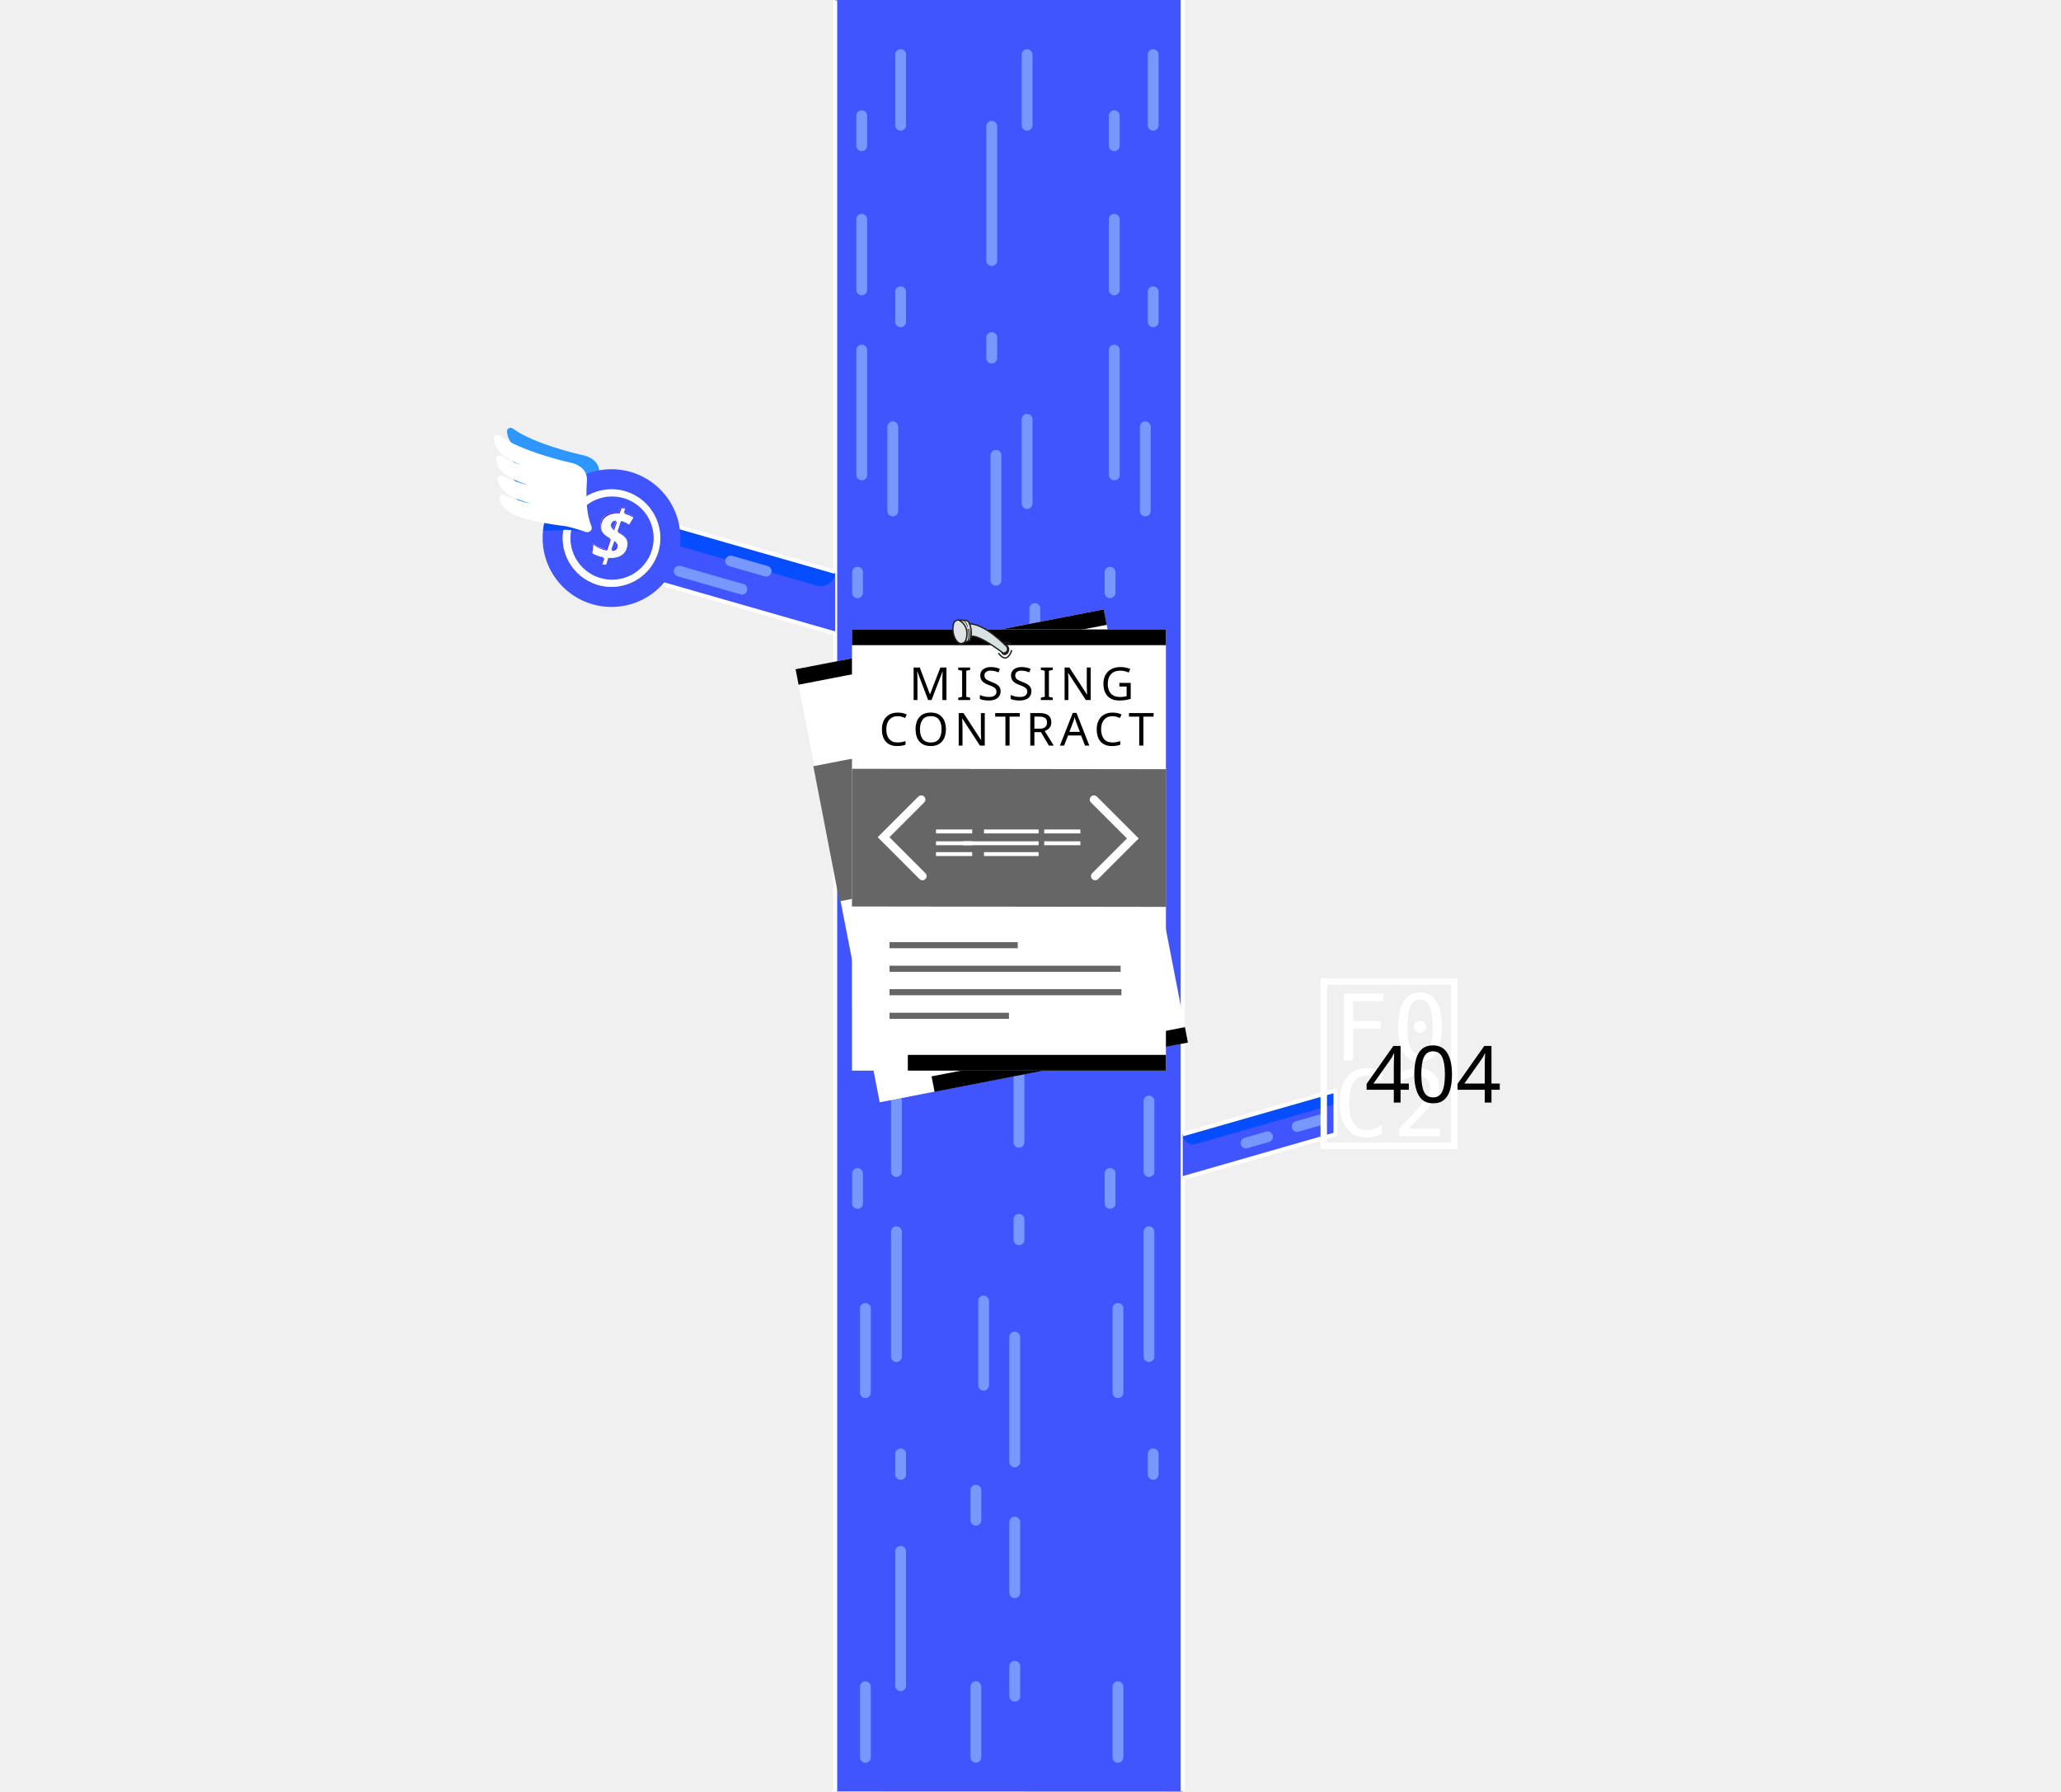
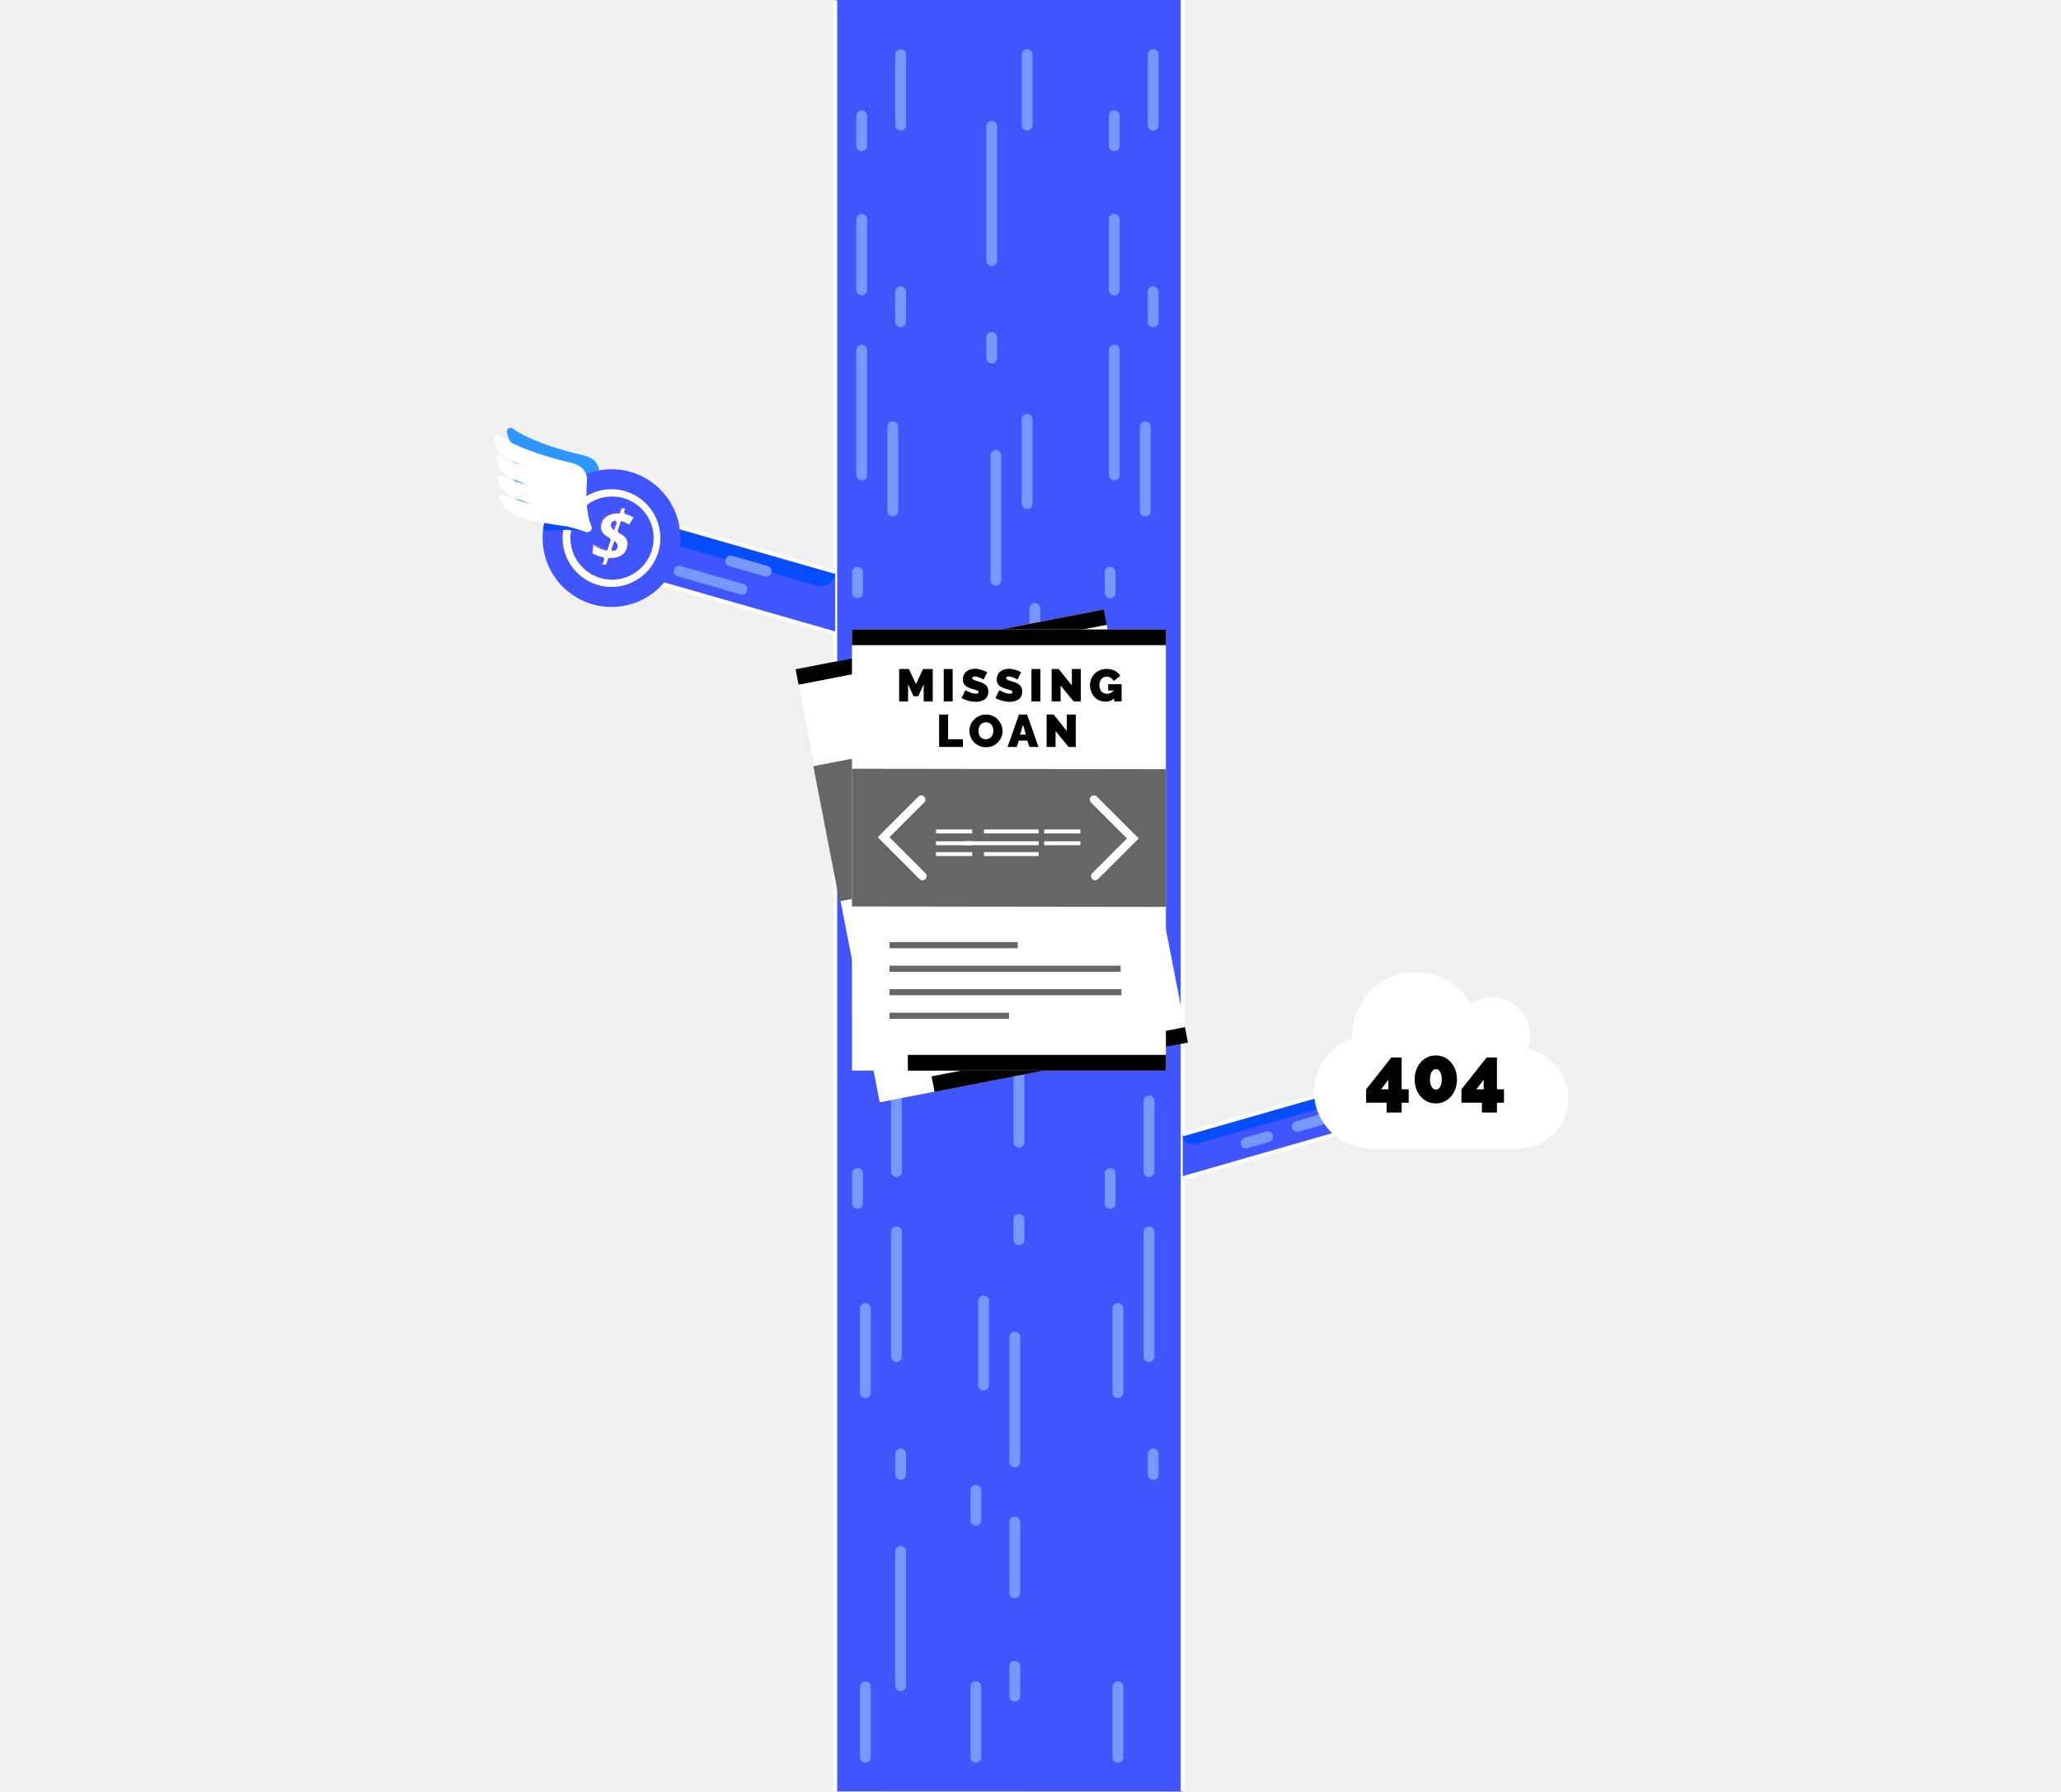
<svg xmlns="http://www.w3.org/2000/svg" version="1.1" id="Layer_1" x="0px" y="0px" viewBox="0 0 1520.4 1321.6" style="enable-background:new 0 0 1520.4 1321.6;" xml:space="preserve">
  <style type="text/css">
	.st0{fill:#4155FF;}
	.st1{fill:none;stroke:#FFFFFF;stroke-width:3;stroke-linejoin:round;stroke-miterlimit:10;}
	.st2{fill:#7898FF;}
	.st3{fill:#064DFF;}
- 	.st4{fill:#FFFFFF;}
- 	.st5{font-family:'FontAwesome5FreeSolid';}
- 	.st6{font-size:148.821px;}
- 	.st7{font-family:'Raleway-Black';}
- 	.st8{font-size:58.138px;}
- 	.st9{fill:#2E97FF;}
- 	.st10{fill:#AAAAAA;}
- 	.st11{fill:#4155FF;stroke:#FFFFFF;stroke-miterlimit:10;}
- 	.st12{fill:#4121FF;}
- 	.st13{opacity:0.4;fill:#B9BDC0;enable-background:new    ;}
- 	.st14{fill:#666666;}
- 	.st15{fill:none;stroke:#FFFFFF;stroke-width:6.127;stroke-linecap:round;stroke-miterlimit:10;}
- 	.st16{font-size:33.628px;}
- 	.st17{letter-spacing:4;}
- 	.st18{fill:none;stroke:#231F20;stroke-miterlimit:10;}
- 	.st19{fill:#231F20;}
- 	.st20{fill:#D9E2E3;stroke:#231F20;stroke-miterlimit:10;}
- 	.st21{fill:#DEE4E5;}
- 	.st22{fill:none;stroke:#231F20;stroke-width:0.5;stroke-miterlimit:10;}
+ 	.st4{enable-background:new    ;}
+ 	.st5{fill:#FFFFFF;}
+ 	.st6{fill:#2E97FF;}
+ 	.st7{fill:#AAAAAA;}
+ 	.st8{fill:#4155FF;stroke:#FFFFFF;stroke-miterlimit:10;}
+ 	.st9{fill:#4121FF;}
+ 	.st10{opacity:0.4;fill:#B9BDC0;enable-background:new    ;}
+ 	.st11{fill:#666666;}
+ 	.st12{fill:none;stroke:#FFFFFF;stroke-width:6.127;stroke-linecap:round;stroke-miterlimit:10;}
+ 	.st13{opacity:0;}
+ 	.st14{fill:none;stroke:#231F20;stroke-miterlimit:10;}
+ 	.st15{fill:#231F20;}
+ 	.st16{fill:#D9E2E3;stroke:#231F20;stroke-miterlimit:10;}
+ 	.st17{fill:#DEE4E5;}
+ 	.st18{fill:none;stroke:#231F20;stroke-width:0.5;stroke-miterlimit:10;}
</style>
  <g>
    <g>
      <g>
        <g>
          <polygon class="st0" points="616.1,-0.5 616.1,1321.7 872.5,1321.8 872.5,-0.5     " />
          <rect x="616.1" y="627.7" class="st0" width="30" height="692.4" />
          <line class="st1" x1="872.5" y1="1321.5" x2="872.5" y2="0" />
          <line class="st1" x1="616.1" y1="0.3" x2="616.1" y2="1321.8" />
          <g>
            <g>
              <path class="st2" d="M635.7,217.9c-2.2,0-4-1.8-4-4v-52.1c0-2.2,1.8-4,4-4s4,1.8,4,4v52.1        C639.7,216.1,637.9,217.9,635.7,217.9z" />
            </g>
            <g>
              <path class="st2" d="M635.7,354.4c-2.2,0-4-1.8-4-4v-92.1c0-2.2,1.8-4,4-4s4,1.8,4,4v92.1        C639.7,352.6,637.9,354.4,635.7,354.4z" />
            </g>
            <g>
              <path class="st2" d="M658.6,381c-2.2,0-4-1.8-4-4v-62.1c0-2.2,1.8-4,4-4s4,1.8,4,4V377C662.6,379.2,660.8,381,658.6,381z" />
            </g>
            <g>
              <path class="st2" d="M664.4,96.4c-2.2,0-4-1.8-4-4V40.3c0-2.2,1.8-4,4-4s4,1.8,4,4v52.1C668.4,94.6,666.6,96.4,664.4,96.4z" />
            </g>
            <g>
              <path class="st2" d="M658.6,650.1c-2.2,0-4-1.8-4-4V594c0-2.2,1.8-4,4-4s4,1.8,4,4v52.1C662.6,648.3,660.8,650.1,658.6,650.1z        " />
            </g>
            <g>
              <path class="st2" d="M635.7,111.5c-2.2,0-4-1.8-4-4V85.4c0-2.2,1.8-4,4-4s4,1.8,4,4v22.1C639.7,109.7,637.9,111.5,635.7,111.5        z" />
            </g>
            <g>
              <path class="st2" d="M664.4,241.4c-2.2,0-4-1.8-4-4v-22.1c0-2.2,1.8-4,4-4s4,1.8,4,4v22.1        C668.4,239.6,666.6,241.4,664.4,241.4z" />
            </g>
            <g>
              <path class="st2" d="M632.6,441.3c-2.2,0-4-1.8-4-4v-15.1c0-2.2,1.8-4,4-4s4,1.8,4,4v15.1        C636.6,439.5,634.8,441.3,632.6,441.3z" />
            </g>
          </g>
          <g>
            <g>
              <path class="st2" d="M822,217.9c-2.2,0-4-1.8-4-4v-52.1c0-2.2,1.8-4,4-4s4,1.8,4,4v52.1C826,216.1,824.2,217.9,822,217.9z" />
            </g>
            <g>
              <path class="st2" d="M822,354.4c-2.2,0-4-1.8-4-4v-92.1c0-2.2,1.8-4,4-4s4,1.8,4,4v92.1C826,352.6,824.2,354.4,822,354.4z" />
            </g>
            <g>
              <path class="st2" d="M844.9,381c-2.2,0-4-1.8-4-4v-62.1c0-2.2,1.8-4,4-4s4,1.8,4,4V377C848.9,379.2,847.1,381,844.9,381z" />
            </g>
            <g>
              <path class="st2" d="M850.7,96.4c-2.2,0-4-1.8-4-4V40.3c0-2.2,1.8-4,4-4s4,1.8,4,4v52.1C854.7,94.6,852.9,96.4,850.7,96.4z" />
            </g>
            <g>
              <path class="st2" d="M844.9,650.1c-2.2,0-4-1.8-4-4V594c0-2.2,1.8-4,4-4s4,1.8,4,4v52.1C848.9,648.3,847.1,650.1,844.9,650.1z        " />
            </g>
            <g>
              <path class="st2" d="M822,111.5c-2.2,0-4-1.8-4-4V85.4c0-2.2,1.8-4,4-4s4,1.8,4,4v22.1C826,109.7,824.2,111.5,822,111.5z" />
            </g>
            <g>
              <path class="st2" d="M850.7,241.4c-2.2,0-4-1.8-4-4v-22.1c0-2.2,1.8-4,4-4s4,1.8,4,4v22.1        C854.7,239.6,852.9,241.4,850.7,241.4z" />
            </g>
            <g>
              <path class="st2" d="M818.9,441.3c-2.2,0-4-1.8-4-4v-15.1c0-2.2,1.8-4,4-4s4,1.8,4,4v15.1        C822.9,439.5,821.1,441.3,818.9,441.3z" />
            </g>
            <g>
              <path class="st2" d="M818.9,597.2c-2.2,0-4-1.8-4-4v-99.1c0-2.2,1.8-4,4-4s4,1.8,4,4v99.1        C822.9,595.4,821.1,597.2,818.9,597.2z" />
            </g>
          </g>
          <g>
            <g>
              <path class="st2" d="M734.7,468.5c-2.2,0-4,1.8-4,4v52.1c0,2.2,1.8,4,4,4s4-1.8,4-4v-52.1C738.7,470.3,737,468.5,734.7,468.5z        " />
            </g>
            <g>
              <path class="st2" d="M734.7,332c-2.2,0-4,1.8-4,4v92.1c0,2.2,1.8,4,4,4s4-1.8,4-4V336C738.7,333.8,737,332,734.7,332z" />
            </g>
            <g>
              <path class="st2" d="M757.7,305.4c-2.2,0-4,1.8-4,4v62.1c0,2.2,1.8,4,4,4s4-1.8,4-4v-62.1        C761.7,307.2,759.9,305.4,757.7,305.4z" />
            </g>
            <g>
              <path class="st2" d="M763.4,589.9c-2.2,0-4,1.8-4,4V646c0,2.2,1.8,4,4,4s4-1.8,4-4v-52.1C767.4,591.7,765.6,589.9,763.4,589.9        z" />
            </g>
            <g>
              <path class="st2" d="M757.7,36.3c-2.2,0-4,1.8-4,4v52.1c0,2.2,1.8,4,4,4s4-1.8,4-4V40.3C761.7,38.1,759.9,36.3,757.7,36.3z" />
            </g>
            <g>
              <path class="st2" d="M734.7,574.9c-2.2,0-4,1.8-4,4V601c0,2.2,1.8,4,4,4s4-1.8,4-4v-22.1C738.7,576.7,737,574.9,734.7,574.9z" />
            </g>
            <g>
              <path class="st2" d="M763.4,445c-2.2,0-4,1.8-4,4v22.1c0,2.2,1.8,4,4,4s4-1.8,4-4V449C767.4,446.7,765.6,445,763.4,445z" />
            </g>
            <g>
              <path class="st2" d="M731.6,245.1c-2.2,0-4,1.8-4,4v15.1c0,2.2,1.8,4,4,4s4-1.8,4-4v-15.1        C735.6,246.9,733.8,245.1,731.6,245.1z" />
            </g>
            <g>
              <path class="st2" d="M731.6,89.2c-2.2,0-4,1.8-4,4v99.1c0,2.2,1.8,4,4,4s4-1.8,4-4V93.2C735.6,91,733.8,89.2,731.6,89.2z" />
            </g>
          </g>
          <g>
            <g>
              <path class="st2" d="M843.6,864.4v-52.1c0-2.2,1.8-4,4-4s4,1.8,4,4v52.1c0,2.2-1.8,4-4,4C845.4,868.4,843.6,866.6,843.6,864.4        z" />
            </g>
            <g>
              <path class="st2" d="M843.6,1000.9v-92.1c0-2.2,1.8-4,4-4s4,1.8,4,4v92.1c0,2.2-1.8,4-4,4        C845.4,1004.9,843.6,1003.1,843.6,1000.9z" />
            </g>
            <g>
              <path class="st2" d="M820.7,1027.5v-62.1c0-2.2,1.8-4,4-4s4,1.8,4,4v62.1c0,2.2-1.8,4-4,4S820.7,1029.7,820.7,1027.5z" />
            </g>
            <g>
              <path class="st2" d="M814.9,742.9v-52.1c0-2.2,1.8-4,4-4s4,1.8,4,4v52.1c0,2.2-1.8,4-4,4S814.9,745.1,814.9,742.9z" />
            </g>
            <g>
              <path class="st2" d="M820.7,1296.6v-52.1c0-2.2,1.8-4,4-4s4,1.8,4,4v52.1c0,2.2-1.8,4-4,4S820.7,1298.8,820.7,1296.6z" />
            </g>
            <g>
              <path class="st2" d="M843.6,758v-22.1c0-2.2,1.8-4,4-4s4,1.8,4,4V758c0,2.2-1.8,4-4,4C845.4,762,843.6,760.2,843.6,758z" />
            </g>
            <g>
              <path class="st2" d="M814.9,887.9v-22.1c0-2.2,1.8-4,4-4s4,1.8,4,4v22.1c0,2.2-1.8,4-4,4S814.9,890.1,814.9,887.9z" />
            </g>
            <g>
              <path class="st2" d="M846.7,1087.8v-15.1c0-2.2,1.8-4,4-4s4,1.8,4,4v15.1c0,2.2-1.8,4-4,4S846.7,1090,846.7,1087.8z" />
            </g>
          </g>
          <g>
            <g>
              <path class="st2" d="M657.3,864.4v-52.1c0-2.2,1.8-4,4-4s4,1.8,4,4v52.1c0,2.2-1.8,4-4,4S657.3,866.6,657.3,864.4z" />
            </g>
            <g>
              <path class="st2" d="M657.3,1000.9v-92.1c0-2.2,1.8-4,4-4s4,1.8,4,4v92.1c0,2.2-1.8,4-4,4S657.3,1003.1,657.3,1000.9z" />
            </g>
            <g>
              <path class="st2" d="M634.4,1027.5v-62.1c0-2.2,1.8-4,4-4s4,1.8,4,4v62.1c0,2.2-1.8,4-4,4S634.4,1029.7,634.4,1027.5z" />
            </g>
            <g>
              <path class="st2" d="M628.6,742.9v-52.1c0-2.2,1.8-4,4-4s4,1.8,4,4v52.1c0,2.2-1.8,4-4,4C630.4,746.9,628.6,745.1,628.6,742.9        z" />
            </g>
            <g>
              <path class="st2" d="M634.4,1296.6v-52.1c0-2.2,1.8-4,4-4s4,1.8,4,4v52.1c0,2.2-1.8,4-4,4S634.4,1298.8,634.4,1296.6z" />
            </g>
            <g>
              <path class="st2" d="M657.3,758v-22.1c0-2.2,1.8-4,4-4s4,1.8,4,4V758c0,2.2-1.8,4-4,4S657.3,760.2,657.3,758z" />
            </g>
            <g>
              <path class="st2" d="M628.6,887.9v-22.1c0-2.2,1.8-4,4-4s4,1.8,4,4v22.1c0,2.2-1.8,4-4,4C630.4,891.9,628.6,890.1,628.6,887.9        z" />
            </g>
            <g>
              <path class="st2" d="M660.4,1087.8v-15.1c0-2.2,1.8-4,4-4s4,1.8,4,4v15.1c0,2.2-1.8,4-4,4S660.4,1090,660.4,1087.8z" />
            </g>
            <g>
              <path class="st2" d="M660.4,1243.7v-99.1c0-2.2,1.8-4,4-4s4,1.8,4,4v99.1c0,2.2-1.8,4-4,4S660.4,1245.9,660.4,1243.7z" />
            </g>
          </g>
          <g>
            <g>
              <path class="st2" d="M744.6,1123v52.1c0,2.2,1.8,4,4,4s4-1.8,4-4V1123c0-2.2-1.8-4-4-4C746.3,1119,744.6,1120.8,744.6,1123z" />
            </g>
            <g>
              <path class="st2" d="M744.6,986.5v92.1c0,2.2,1.8,4,4,4s4-1.8,4-4v-92.1c0-2.2-1.8-4-4-4C746.3,982.5,744.6,984.3,744.6,986.5        z" />
            </g>
            <g>
              <path class="st2" d="M721.6,959.9v62.1c0,2.2,1.8,4,4,4s4-1.8,4-4v-62.1c0-2.2-1.8-4-4-4C723.4,955.9,721.6,957.7,721.6,959.9        z" />
            </g>
            <g>
              <path class="st2" d="M715.9,1244.4v52.1c0,2.2,1.8,4,4,4s4-1.8,4-4v-52.1c0-2.2-1.8-4-4-4S715.9,1242.2,715.9,1244.4z" />
            </g>
            <g>
              <path class="st2" d="M721.6,690.8v52.1c0,2.2,1.8,4,4,4s4-1.8,4-4v-52.1c0-2.2-1.8-4-4-4C723.4,686.8,721.6,688.6,721.6,690.8        z" />
            </g>
            <g>
              <path class="st2" d="M744.6,1229.4v22.1c0,2.2,1.8,4,4,4s4-1.8,4-4v-22.1c0-2.2-1.8-4-4-4        C746.3,1225.4,744.6,1227.2,744.6,1229.4z" />
            </g>
            <g>
              <path class="st2" d="M715.9,1099.5v22.1c0,2.2,1.8,4,4,4s4-1.8,4-4v-22.1c0-2.2-1.8-4-4-4S715.9,1097.2,715.9,1099.5z" />
            </g>
            <g>
              <path class="st2" d="M747.7,899.6v15.1c0,2.2,1.8,4,4,4s4-1.8,4-4v-15.1c0-2.2-1.8-4-4-4S747.7,897.4,747.7,899.6z" />
            </g>
            <g>
              <path class="st2" d="M747.7,743.7v99.1c0,2.2,1.8,4,4,4s4-1.8,4-4v-99.1c0-2.2-1.8-4-4-4S747.7,741.5,747.7,743.7z" />
            </g>
          </g>
        </g>
        <g>
          <polyline class="st0" points="616.1,421.9 465.2,378.6 465.2,424.1 616.1,467.4     " />
          <path class="st3" d="M465.2,378.6v14l137.4,39.5c6.7,1.9,13.5-3.1,13.5-10.1L465.2,378.6z" />
          <polyline class="st1" points="616.1,421.9 465.2,378.6 465.2,424.1 616.1,467.4     " />
          <g>
            <path class="st2" d="M565.2,425.4c-0.4,0-0.7-0.1-1.1-0.2l-26.2-7.5c-2.1-0.6-3.4-2.8-2.7-4.9c0.6-2.1,2.8-3.3,4.9-2.7       l26.2,7.5c2.1,0.6,3.4,2.8,2.7,4.9C568.6,424.3,567,425.4,565.2,425.4z" />
          </g>
          <g>
            <path class="st2" d="M547.3,438.7c-0.4,0-0.7-0.1-1.1-0.2l-46.3-13.3c-2.1-0.6-3.4-2.8-2.7-4.9c0.6-2.1,2.8-3.3,4.9-2.7       l46.3,13.3c2.1,0.6,3.4,2.8,2.7,4.9C550.7,437.6,549.1,438.7,547.3,438.7z" />
          </g>
        </g>
        <g>
          <g>
            <polyline class="st0" points="872.5,836.9 985.2,804.6 985.2,836.9 872.5,869.3      " />
            <path class="st3" d="M872.5,836.9c0,5,4.8,8.6,9.6,7.2l103.1-29.6v-10L872.5,836.9z" />
            <g>
              <path class="st2" d="M956.9,835.1c-1.7,0-3.3-1.1-3.8-2.9c-0.6-2.1,0.6-4.3,2.7-4.9l16.9-4.8c2.1-0.6,4.3,0.6,4.9,2.7        c0.6,2.1-0.6,4.3-2.7,4.9l-16.9,4.8C957.7,835.1,957.3,835.1,956.9,835.1z" />
            </g>
            <g>
              <path class="st2" d="M919.2,847.3c-1.7,0-3.3-1.1-3.8-2.9c-0.6-2.1,0.6-4.3,2.7-4.9l15.9-4.6c2.1-0.6,4.3,0.6,4.9,2.7        c0.6,2.1-0.6,4.3-2.7,4.9l-15.9,4.6C919.9,847.2,919.5,847.3,919.2,847.3z" />
            </g>
            <polyline class="st1" points="872.5,836.9 985.2,804.6 985.2,836.9 872.5,869.3      " />
          </g>
          <g>
-             <text transform="matrix(1.0085 0 0 1 969.4004 838.2939)" class="st4 st5 st6"></text>
-             <text transform="matrix(1.0085 0 0 1 1006.928 813.457)" class="st7 st8">404</text>
-           </g>
-         </g>
-         <g>
-           <path class="st9" d="M442,349.1c0.8-11.5-12.7-13.4-12.7-13.4s-35.1-7.8-51-19.5c-1.8-1.3-4.4-0.1-4.3,2      c0.2,3.3,1.5,7.8,6.4,11.9c2.7,2.3,7.7,4.9,13.5,7.5c-5.3-1.9-10.3-4.2-14.4-6.7c-1.9-1.2-4.4,0.2-4.1,2.3      c0.4,3.3,2.1,7.7,7.2,11.5c3.3,2.4,9.3,5,15.9,7.4c-6.3-1.6-12.7-3.8-17.9-6.5c-2-1.1-4.4,0.5-3.9,2.6c0.6,3.3,2.6,7.6,8.1,11.1      c3.6,2.3,9.8,4.5,16.4,6.4c-6.6-1.1-13.4-3.5-19.4-6.2c-2.1-0.9-4.3,0.8-3.7,2.8c0.9,3.3,3.2,7.5,8.9,10.7c10.8,6,40,9.3,40,9.3      c5.6,1.3,10.2,2.8,13.9,4.1c2.9,1.1,5.6-1.5,4.5-4.2C440.8,371.5,441.5,357.8,442,349.1z" />
+             <g class="st4">
+               <path class="st5" d="M1127.1,774.1c8.6,1.7,15.7,6,21.4,12.8s8.5,14.6,8.5,23.5c0,6.8-1.7,13-5,18.7        c-3.3,5.7-7.9,10.2-13.6,13.5c-5.8,3.3-12.1,4.9-18.9,4.9h-107.9c-7.6,0-14.7-1.9-21.1-5.7c-6.4-3.8-11.6-8.9-15.4-15.3        c-3.8-6.4-5.7-13.4-5.7-20.9c0-9.1,2.6-17.2,7.9-24.4c5.3-7.2,12-12.2,20.2-15.1v-2.3c0-8.3,2.1-16.1,6.3-23.3        c4.2-7.2,9.9-12.8,17.1-17s15.1-6.2,23.6-6.2s16.4,2.1,23.6,6.4c7.2,4.3,12.9,9.9,17,16.9c4.7-3.1,9.9-4.7,15.5-4.7        c7.8,0,14.5,2.7,19.9,8.1c5.5,5.4,8.2,12,8.2,19.8C1128.9,767.4,1128.3,770.8,1127.1,774.1z" />
+             </g>
+             <g class="st4">
+               <path d="M1022.9,820.8v-7.2h-15.1v-9.9l18.6-23.5h7.6v23.5h5.2v9.9h-5.2v7.2H1022.9z M1018.8,803.7h5.4v-7L1018.8,803.7z" />
+               <path d="M1074.8,796.4c0,2.6-0.4,4.9-1.2,7.1s-1.9,4-3.3,5.6c-1.4,1.6-3,2.8-4.9,3.7c-1.9,0.9-4,1.3-6.2,1.3        c-2.2,0-4.3-0.4-6.2-1.3c-1.9-0.9-3.5-2.1-4.9-3.7c-1.4-1.6-2.5-3.4-3.3-5.6s-1.2-4.5-1.2-7.1c0-2.6,0.4-4.9,1.2-7.1        c0.8-2.2,1.9-4,3.3-5.6c1.4-1.6,3-2.8,4.9-3.7c1.9-0.9,4-1.3,6.2-1.3c2.2,0,4.3,0.4,6.2,1.3c1.9,0.9,3.5,2.1,4.9,3.7        c1.4,1.6,2.5,3.4,3.3,5.6C1074.4,791.5,1074.8,793.9,1074.8,796.4z M1063.6,796.4c0-2.2-0.4-4.1-1.2-5.5        c-0.8-1.4-1.8-2.1-3.1-2.1c-1.3,0-2.4,0.7-3.2,2.1c-0.8,1.4-1.2,3.2-1.2,5.5c0,2.2,0.4,4.1,1.2,5.4c0.8,1.4,1.9,2.1,3.2,2.1        c1.2,0,2.3-0.7,3.1-2.1C1063.2,800.5,1063.6,798.7,1063.6,796.4z" />
+               <path d="M1093.2,820.8v-7.2h-15.1v-9.9l18.6-23.5h7.6v23.5h5.2v9.9h-5.2v7.2H1093.2z M1089.1,803.7h5.4v-7L1089.1,803.7z" />
+             </g>
+           </g>
+         </g>
+         <g>
+           <path class="st6" d="M442,349.1c0.8-11.5-12.7-13.4-12.7-13.4s-35.1-7.8-51-19.5c-1.8-1.3-4.4-0.1-4.3,2      c0.2,3.3,1.5,7.8,6.4,11.9c2.7,2.3,7.7,4.9,13.5,7.5c-5.3-1.9-10.3-4.2-14.4-6.7c-1.9-1.2-4.4,0.2-4.1,2.3      c0.4,3.3,2.1,7.7,7.2,11.5c3.3,2.4,9.3,5,15.9,7.4c-6.3-1.6-12.7-3.8-17.9-6.5c-2-1.1-4.4,0.5-3.9,2.6c0.6,3.3,2.6,7.6,8.1,11.1      c3.6,2.3,9.8,4.5,16.4,6.4c-6.6-1.1-13.4-3.5-19.4-6.2c-2.1-0.9-4.3,0.8-3.7,2.8c0.9,3.3,3.2,7.5,8.9,10.7c10.8,6,40,9.3,40,9.3      c5.6,1.3,10.2,2.8,13.9,4.1c2.9,1.1,5.6-1.5,4.5-4.2C440.8,371.5,441.5,357.8,442,349.1z" />
          <ellipse class="st0" cx="451.1" cy="397" rx="50.8" ry="50.8" />
-           <ellipse class="st10" cx="451.1" cy="397" rx="36" ry="36" />
-           <ellipse class="st4" cx="451.1" cy="397" rx="36" ry="36" />
-           <ellipse class="st11" cx="451.5" cy="397" rx="31.2" ry="31.2" />
-           <g>
-             <path class="st4" d="M462.8,402.4c-0.4,3.2-1.8,5.6-4.2,7.2c-2.4,1.6-5.7,2.3-9.9,2.1l-1.6,5l-3.6-0.4l1.8-5.1       c-3.6-0.6-6.6-1.8-8.9-3.3l0.8-6.9c3.2,2.3,6.6,3.7,10.1,4.3l2.8-8.1c-2.7-1.4-4.6-2.9-5.8-4.7c-1.2-1.7-1.6-3.6-1.4-5.8       c0.4-3,1.7-5.3,4.2-6.8c2.4-1.6,5.6-2.3,9.4-2.1l1.4-3.8l3.6,0.4l-1.3,3.8c2.8,0.7,5.3,1.8,7.4,3.2l-3.5,5.7       c-2.1-1.4-4.2-2.3-6-2.7l-2.6,7.7c2.2,1.2,3.7,2.2,4.7,3.2s1.7,2,2.2,3.2C462.9,399.6,463,401,462.8,402.4z M454.5,384.1       c-1.1,0-2,0.2-2.6,0.8c-0.7,0.5-1.1,1.3-1.2,2.3c-0.2,1.4,0.4,2.4,1.7,3.1L454.5,384.1z M450.9,405.6c1.1,0,2-0.3,2.8-0.8       c0.7-0.5,1.2-1.3,1.3-2.4c0.1-0.8,0-1.5-0.4-2c-0.4-0.6-0.8-1-1.4-1.3L450.9,405.6z" />
-           </g>
-           <g>
-             <path class="st12" d="M460.8,379.1c2.5,0.6,4.7,1.6,6.6,2.8l0.2-0.4c-1.9-1.3-4.1-2.3-6.6-3L460.8,379.1z" />
-             <path class="st12" d="M453,391.2l2.1-6.2c-0.3,0-0.6,0-0.8,0.1l-1.8,5.3c-0.4-0.2-0.7-0.5-1-0.8       C451.7,390.2,452.2,390.7,453,391.2z" />
-             <path class="st12" d="M455.5,403.2c0.1-0.8,0-1.5-0.4-2c-0.1-0.1-0.2-0.2-0.3-0.3c0.2,0.4,0.2,0.9,0.1,1.5       c-0.1,1.1-0.6,1.9-1.3,2.4c-0.5,0.4-1.2,0.6-1.9,0.8l-0.3,0.9c1.1,0,2-0.3,2.8-0.8C455,405.1,455.4,404.2,455.5,403.2z" />
-             <path class="st12" d="M462,397.5c-0.4-0.8-1-1.5-1.7-2.2c-0.9-0.9-2.3-1.8-4-2.8l-0.2,0.4c2.2,1.2,3.7,2.2,4.7,3.2       C461.3,396.5,461.6,397,462,397.5z" />
-             <path class="st12" d="M444.5,392.7c-0.9-1.6-1.2-3.3-1-5.1c0.4-3,1.7-5.3,4.2-6.8c2.4-1.6,5.6-2.3,9.4-2.1l1.4-3.8l2.8,0.3       l0.3-0.8L458,374l-1.4,3.8c-3.9-0.2-7,0.5-9.4,2.1s-3.8,3.9-4.2,6.8c-0.3,2.1,0.2,4.1,1.4,5.8       C444.4,392.6,444.5,392.6,444.5,392.7z" />
-             <path class="st12" d="M445.8,412.1c-0.3,0-0.5-0.1-0.8-0.2l-1.5,4.4l0.8,0.1L445.8,412.1z" />
-             <path class="st12" d="M437.7,401.9c3.2,2.3,6.6,3.7,10.1,4.3l2.8-8.1c-0.3-0.1-0.5-0.3-0.7-0.4l-2.7,7.7       c-3.5-0.6-6.9-2-10.1-4.3l-0.8,6.9c0.2,0.1,0.4,0.2,0.6,0.3L437.7,401.9z" />
+           <ellipse class="st7" cx="451.1" cy="397" rx="36" ry="36" />
+           <ellipse class="st5" cx="451.1" cy="397" rx="36" ry="36" />
+           <ellipse class="st8" cx="451.5" cy="397" rx="31.2" ry="31.2" />
+           <g>
+             <path class="st5" d="M462.8,402.4c-0.4,3.2-1.8,5.6-4.2,7.2c-2.4,1.6-5.7,2.3-9.9,2.1l-1.6,5l-3.6-0.4l1.8-5.1       c-3.6-0.6-6.6-1.8-8.9-3.3l0.8-6.9c3.2,2.3,6.6,3.7,10.1,4.3l2.8-8.1c-2.7-1.4-4.6-2.9-5.8-4.7c-1.2-1.7-1.6-3.6-1.4-5.8       c0.4-3,1.7-5.3,4.2-6.8c2.4-1.6,5.6-2.3,9.4-2.1l1.4-3.8l3.6,0.4l-1.3,3.8c2.8,0.7,5.3,1.8,7.4,3.2l-3.5,5.7       c-2.1-1.4-4.2-2.3-6-2.7l-2.6,7.7c2.2,1.2,3.7,2.2,4.7,3.2s1.7,2,2.2,3.2C462.9,399.6,463,401,462.8,402.4z M454.5,384.1       c-1.1,0-2,0.2-2.6,0.8c-0.7,0.5-1.1,1.3-1.2,2.3c-0.2,1.4,0.4,2.4,1.7,3.1L454.5,384.1z M450.9,405.6c1.1,0,2-0.3,2.8-0.8       c0.7-0.5,1.2-1.3,1.3-2.4c0.1-0.8,0-1.5-0.4-2c-0.4-0.6-0.8-1-1.4-1.3L450.9,405.6z" />
+           </g>
+           <g>
+             <path class="st9" d="M460.8,379.1c2.5,0.6,4.7,1.6,6.6,2.8l0.2-0.4c-1.9-1.3-4.1-2.3-6.6-3L460.8,379.1z" />
+             <path class="st9" d="M453,391.2l2.1-6.2c-0.3,0-0.6,0-0.8,0.1l-1.8,5.3c-0.4-0.2-0.7-0.5-1-0.8       C451.7,390.2,452.2,390.7,453,391.2z" />
+             <path class="st9" d="M455.5,403.2c0.1-0.8,0-1.5-0.4-2c-0.1-0.1-0.2-0.2-0.3-0.3c0.2,0.4,0.2,0.9,0.1,1.5       c-0.1,1.1-0.6,1.9-1.3,2.4c-0.5,0.4-1.2,0.6-1.9,0.8l-0.3,0.9c1.1,0,2-0.3,2.8-0.8C455,405.1,455.4,404.2,455.5,403.2z" />
+             <path class="st9" d="M462,397.5c-0.4-0.8-1-1.5-1.7-2.2c-0.9-0.9-2.3-1.8-4-2.8l-0.2,0.4c2.2,1.2,3.7,2.2,4.7,3.2       C461.3,396.5,461.6,397,462,397.5z" />
+             <path class="st9" d="M444.5,392.7c-0.9-1.6-1.2-3.3-1-5.1c0.4-3,1.7-5.3,4.2-6.8c2.4-1.6,5.6-2.3,9.4-2.1l1.4-3.8l2.8,0.3       l0.3-0.8L458,374l-1.4,3.8c-3.9-0.2-7,0.5-9.4,2.1s-3.8,3.9-4.2,6.8c-0.3,2.1,0.2,4.1,1.4,5.8       C444.4,392.6,444.5,392.6,444.5,392.7z" />
+             <path class="st9" d="M445.8,412.1c-0.3,0-0.5-0.1-0.8-0.2l-1.5,4.4l0.8,0.1L445.8,412.1z" />
+             <path class="st9" d="M437.7,401.9c3.2,2.3,6.6,3.7,10.1,4.3l2.8-8.1c-0.3-0.1-0.5-0.3-0.7-0.4l-2.7,7.7       c-3.5-0.6-6.9-2-10.1-4.3l-0.8,6.9c0.2,0.1,0.4,0.2,0.6,0.3L437.7,401.9z" />
          </g>
          <path class="st3" d="M400.7,390.9c0,0.2,0,0.4-0.1,0.6c9.2,0,17-0.6,17-0.6c5.7,0.3,10.5,0.8,14.4,1.5c3,0.5,5.2-2.5,3.6-4.9      c-6.5-9.7-8.4-23.2-9.4-32c-0.1-0.9-0.3-1.8-0.6-2.6C412.3,360.7,402.7,374.4,400.7,390.9z" />
-           <path class="st4" d="M433,354.7c0.7-11.6-12.8-13.5-12.8-13.5s-35.4-7.9-51.5-19.7c-1.8-1.3-4.4-0.1-4.3,2.1      c0.2,3.4,1.5,7.9,6.4,12c2.7,2.3,7.8,5,13.6,7.6c-5.3-1.9-10.4-4.2-14.5-6.8c-1.9-1.2-4.4,0.2-4.1,2.3c0.4,3.3,2.1,7.7,7.3,11.6      c3.3,2.4,9.4,5.1,16,7.5c-6.4-1.6-12.8-3.8-18.1-6.6c-2-1.1-4.4,0.5-4,2.6c0.7,3.3,2.6,7.6,8.1,11.2c3.6,2.3,9.9,4.6,16.6,6.5      c-6.7-1.1-13.6-3.6-19.6-6.2c-2-1-4.2,0.7-3.6,2.8c0.9,3.3,3.2,7.6,9,10.8c10.9,6.1,40.3,9.4,40.3,9.4c5.6,1.3,10.3,2.8,14,4.1      c2.9,1.1,5.7-1.5,4.5-4.2C431.8,377.3,432.4,363.5,433,354.7z" />
+           <path class="st5" d="M433,354.7c0.7-11.6-12.8-13.5-12.8-13.5s-35.4-7.9-51.5-19.7c-1.8-1.3-4.4-0.1-4.3,2.1      c0.2,3.4,1.5,7.9,6.4,12c2.7,2.3,7.8,5,13.6,7.6c-5.3-1.9-10.4-4.2-14.5-6.8c-1.9-1.2-4.4,0.2-4.1,2.3c0.4,3.3,2.1,7.7,7.3,11.6      c3.3,2.4,9.4,5.1,16,7.5c-6.4-1.6-12.8-3.8-18.1-6.6c-2-1.1-4.4,0.5-4,2.6c0.7,3.3,2.6,7.6,8.1,11.2c3.6,2.3,9.9,4.6,16.6,6.5      c-6.7-1.1-13.6-3.6-19.6-6.2c-2-1-4.2,0.7-3.6,2.8c0.9,3.3,3.2,7.6,9,10.8c10.9,6.1,40.3,9.4,40.3,9.4c5.6,1.3,10.3,2.8,14,4.1      c2.9,1.1,5.7-1.5,4.5-4.2C431.8,377.3,432.4,363.5,433,354.7z" />
        </g>
      </g>
      <g>
        <g>
          <g>
            <g>
              <g>
-                 <rect x="615.8" y="468.7" transform="matrix(0.9816 -0.1908 0.1908 0.9816 -107.0413 151.1889)" class="st4" width="231.6" height="325.5" />
-                 <rect x="686.6" y="775.9" transform="matrix(0.9816 -0.1908 0.1908 0.9816 -134.7868 163.5273)" width="190.4" height="11.6" />
-                 <rect x="657.6" y="706" transform="matrix(0.9816 -0.1908 0.1908 0.9816 -122.1853 147.5054)" class="st13" width="94.6" height="4.5" />
-                 <rect x="660.2" y="715.8" transform="matrix(0.9816 -0.1908 0.1908 0.9816 -123.3101 155.4224)" class="st13" width="170.5" height="4.5" />
-                 <rect x="663.5" y="732.8" transform="matrix(0.9816 -0.1908 0.1908 0.9816 -126.4875 156.4215)" class="st13" width="171.1" height="4.5" />
-                 <rect x="667.6" y="757.7" transform="matrix(0.9816 -0.1908 0.1908 0.9816 -131.9255 149.7432)" class="st13" width="88.1" height="4.5" />
-                 <rect x="585.9" y="471.6" transform="matrix(0.9816 -0.1908 0.1908 0.9816 -78.1979 142.6538)" width="231.6" height="11.6" />
+                 <rect x="615.8" y="468.7" transform="matrix(0.9816 -0.1908 0.1908 0.9816 -107.04 151.1901)" class="st5" width="231.6" height="325.5" />
+                 <rect x="686.6" y="775.9" transform="matrix(0.9816 -0.1908 0.1908 0.9816 -134.7854 163.5285)" width="190.4" height="11.6" />
+                 <rect x="657.6" y="706" transform="matrix(0.9816 -0.1908 0.1908 0.9816 -122.1839 147.5066)" class="st10" width="94.6" height="4.5" />
+                 <rect x="660.2" y="715.8" transform="matrix(0.9816 -0.1908 0.1908 0.9816 -123.3088 155.4236)" class="st10" width="170.5" height="4.5" />
+                 <rect x="663.5" y="732.8" transform="matrix(0.9816 -0.1908 0.1908 0.9816 -126.4862 156.4228)" class="st10" width="171.1" height="4.5" />
+                 <rect x="667.6" y="757.7" transform="matrix(0.9816 -0.1908 0.1908 0.9816 -131.9243 149.7443)" class="st10" width="88.1" height="4.5" />
+                 <rect x="585.9" y="471.6" transform="matrix(0.9816 -0.1908 0.1908 0.9816 -78.1965 142.655)" width="231.6" height="11.6" />
              </g>
-               <polygon class="st14" points="846.7,621 619.3,665 600,565.3 827.4,521.3       " />
-             </g>
-             <rect x="628.5" y="464.4" class="st4" width="231.6" height="325.5" />
+               <polygon class="st11" points="846.7,621 619.3,665 600,565.3 827.4,521.3       " />
+             </g>
+             <rect x="628.5" y="464.4" class="st5" width="231.6" height="325.5" />
            <rect x="669.7" y="778.3" width="190.4" height="11.6" />
-             <rect x="656.2" y="695.1" class="st14" width="94.6" height="4.5" />
-             <rect x="656.2" y="712.5" class="st14" width="170.5" height="4.5" />
-             <rect x="656.2" y="729.8" class="st14" width="171.1" height="4.5" />
-             <rect x="656.2" y="747.2" class="st14" width="88.1" height="4.5" />
+             <rect x="656.2" y="695.1" class="st11" width="94.6" height="4.5" />
+             <rect x="656.2" y="712.5" class="st11" width="170.5" height="4.5" />
+             <rect x="656.2" y="729.8" class="st11" width="171.1" height="4.5" />
+             <rect x="656.2" y="747.2" class="st11" width="88.1" height="4.5" />
            <rect x="628.5" y="464.4" width="231.6" height="11.6" />
          </g>
        </g>
        <g>
          <g>
-             <polygon class="st14" points="860.2,669.1 628.5,668.8 628.5,567.2 860.2,567.5      " />
+             <polygon class="st11" points="860.2,669.1 628.5,668.8 628.5,567.2 860.2,567.5      " />
            <g>
              <g>
-                 <polyline class="st15" points="679.6,589.9 651.8,617.7 680.5,646.4        " />
-                 <polyline class="st15" points="807.9,646.4 835.7,618.6 807,589.9        " />
+                 <polyline class="st12" points="679.6,589.9 651.8,617.7 680.5,646.4        " />
+                 <polyline class="st12" points="807.9,646.4 835.7,618.6 807,589.9        " />
              </g>
              <g>
-                 <rect x="690.5" y="612" class="st4" width="26.7" height="2.9" />
-                 <rect x="770.3" y="612" class="st4" width="26.7" height="2.9" />
-                 <rect x="725.9" y="612" class="st4" width="40.3" height="2.9" />
-                 <rect x="690.5" y="628.7" class="st4" width="26.7" height="2.9" />
-                 <rect x="725.9" y="628.7" class="st4" width="40.3" height="2.9" />
-                 <rect x="690.5" y="620.7" class="st4" width="26.7" height="2.9" />
-                 <rect x="770.3" y="620.7" class="st4" width="26.7" height="2.9" />
-                 <rect x="710.9" y="620.7" class="st4" width="55.3" height="2.9" />
+                 <rect x="690.5" y="612" class="st5" width="26.7" height="2.9" />
+                 <rect x="770.3" y="612" class="st5" width="26.7" height="2.9" />
+                 <rect x="725.9" y="612" class="st5" width="40.3" height="2.9" />
+                 <rect x="690.5" y="628.7" class="st5" width="26.7" height="2.9" />
+                 <rect x="725.9" y="628.7" class="st5" width="40.3" height="2.9" />
+                 <rect x="690.5" y="620.7" class="st5" width="26.7" height="2.9" />
+                 <rect x="770.3" y="620.7" class="st5" width="26.7" height="2.9" />
+                 <rect x="710.9" y="620.7" class="st5" width="55.3" height="2.9" />
              </g>
            </g>
          </g>
        </g>
      </g>
    </g>
-     <text transform="matrix(1.0104 0 0 1 670.6895 516.4941)" class="st7 st16 st17">MISSING</text>
-     <text transform="matrix(1.0104 0 0 1 648.5195 550.0957)" class="st7 st16 st17">CONTRACT</text>
+     <g class="st4">
+       <path d="M681.4,517.5v-12.6l-4,8.8h-3.5l-4-8.8v12.6h-6.6v-23.9h7.2l5.2,11.2l5.2-11.2h7.2v23.9H681.4z" />
+       <path d="M696.2,517.5v-23.9h6.6v23.9H696.2z" />
+       <path d="M725.6,501.4c-0.7-0.4-1.4-0.8-2.1-1.1c-0.6-0.3-1.3-0.5-2.1-0.8s-1.5-0.4-2.2-0.4c-0.6,0-1.1,0.1-1.4,0.3    c-0.4,0.2-0.5,0.5-0.5,0.9c0,0.3,0.1,0.6,0.3,0.8c0.2,0.2,0.5,0.4,0.9,0.6c0.4,0.2,0.9,0.3,1.4,0.5c0.6,0.2,1.2,0.3,1.9,0.6    c1.1,0.3,2.1,0.7,3,1.1c0.9,0.4,1.7,0.9,2.3,1.4c0.6,0.5,1.1,1.2,1.5,2c0.3,0.8,0.5,1.7,0.5,2.9c0,1.4-0.3,2.6-0.8,3.6    c-0.5,1-1.2,1.8-2.1,2.3c-0.9,0.6-1.9,1-3,1.3c-1.1,0.3-2.2,0.4-3.3,0.4c-0.9,0-1.8-0.1-2.7-0.2c-0.9-0.1-1.9-0.3-2.8-0.6    c-0.9-0.2-1.8-0.5-2.7-0.9c-0.8-0.3-1.6-0.7-2.4-1.1l2.9-5.8c0.8,0.5,1.6,0.9,2.5,1.3c0.7,0.3,1.5,0.6,2.5,0.9    c0.9,0.3,1.9,0.4,2.8,0.4c0.7,0,1.2-0.1,1.5-0.3s0.4-0.4,0.4-0.8c0-0.3-0.1-0.6-0.4-0.9s-0.7-0.4-1.2-0.6    c-0.5-0.2-1.1-0.4-1.7-0.5s-1.3-0.4-2.1-0.6c-1.1-0.4-2-0.7-2.8-1.2c-0.8-0.4-1.4-0.9-1.9-1.4c-0.5-0.5-0.9-1.1-1.1-1.8    c-0.2-0.7-0.4-1.4-0.4-2.3c0-1.3,0.2-2.5,0.7-3.5c0.5-1,1.1-1.8,2-2.5s1.8-1.2,2.9-1.5c1.1-0.3,2.2-0.5,3.4-0.5    c0.9,0,1.7,0.1,2.6,0.3s1.6,0.4,2.4,0.6s1.5,0.5,2.2,0.8s1.3,0.6,1.8,0.9L725.6,501.4z" />
+       <path d="M750.6,501.4c-0.7-0.4-1.4-0.8-2.1-1.1c-0.6-0.3-1.3-0.5-2.1-0.8s-1.5-0.4-2.2-0.4c-0.6,0-1.1,0.1-1.4,0.3    c-0.4,0.2-0.5,0.5-0.5,0.9c0,0.3,0.1,0.6,0.3,0.8c0.2,0.2,0.5,0.4,0.9,0.6c0.4,0.2,0.9,0.3,1.4,0.5c0.6,0.2,1.2,0.3,1.9,0.6    c1.1,0.3,2.1,0.7,3,1.1c0.9,0.4,1.7,0.9,2.3,1.4c0.6,0.5,1.1,1.2,1.5,2c0.3,0.8,0.5,1.7,0.5,2.9c0,1.4-0.3,2.6-0.8,3.6    c-0.5,1-1.2,1.8-2.1,2.3c-0.9,0.6-1.9,1-3,1.3c-1.1,0.3-2.2,0.4-3.3,0.4c-0.9,0-1.8-0.1-2.7-0.2c-0.9-0.1-1.9-0.3-2.8-0.6    c-0.9-0.2-1.8-0.5-2.7-0.9c-0.8-0.3-1.6-0.7-2.4-1.1l2.9-5.8c0.8,0.5,1.6,0.9,2.5,1.3c0.7,0.3,1.5,0.6,2.5,0.9    c0.9,0.3,1.9,0.4,2.8,0.4c0.7,0,1.2-0.1,1.5-0.3s0.4-0.4,0.4-0.8c0-0.3-0.1-0.6-0.4-0.9s-0.7-0.4-1.2-0.6    c-0.5-0.2-1.1-0.4-1.7-0.5s-1.3-0.4-2.1-0.6c-1.1-0.4-2-0.7-2.8-1.2c-0.8-0.4-1.4-0.9-1.9-1.4c-0.5-0.5-0.9-1.1-1.1-1.8    c-0.2-0.7-0.4-1.4-0.4-2.3c0-1.3,0.2-2.5,0.7-3.5c0.5-1,1.1-1.8,2-2.5s1.8-1.2,2.9-1.5c1.1-0.3,2.2-0.5,3.4-0.5    c0.9,0,1.7,0.1,2.6,0.3s1.6,0.4,2.4,0.6s1.5,0.5,2.2,0.8s1.3,0.6,1.8,0.9L750.6,501.4z" />
+       <path d="M760.9,517.5v-23.9h6.6v23.9H760.9z" />
+       <path d="M782.4,505.8v11.7h-6.6v-23.9h5.2l9.7,12.1v-12.1h6.6v23.9h-5.3L782.4,505.8z" />
+       <path d="M821.7,515.5c-1.7,1.4-3.7,2.2-5.9,2.2c-1.6,0-3.1-0.3-4.5-0.8c-1.4-0.5-2.7-1.4-3.7-2.4c-1.1-1.1-1.9-2.3-2.5-3.9    c-0.6-1.5-1-3.3-1-5.2c0-1.7,0.3-3.2,1-4.7c0.6-1.4,1.5-2.7,2.6-3.8c1.1-1.1,2.4-1.9,3.9-2.5c1.5-0.6,3.1-0.9,4.9-0.9    c1.1,0,2.1,0.1,3.1,0.4c1,0.2,1.9,0.6,2.8,1c0.8,0.5,1.6,1,2.3,1.6c0.7,0.6,1.2,1.4,1.7,2.2l-4.9,3.7c-0.5-0.9-1.2-1.7-2.1-2.3    c-1-0.6-2-0.9-3-0.9c-0.8,0-1.5,0.2-2.2,0.5c-0.7,0.3-1.2,0.8-1.7,1.3c-0.5,0.6-0.8,1.2-1.1,2c-0.3,0.8-0.4,1.6-0.4,2.5    c0,0.9,0.1,1.8,0.4,2.6c0.3,0.8,0.7,1.4,1.1,2c0.5,0.5,1.1,1,1.8,1.3s1.4,0.5,2.3,0.5c1.9,0,3.6-0.8,5.1-2.4h-4.2v-4.7h9.9v12.7    h-5.5V515.5z" />
+     </g>
+     <g class="st4">
+       <path d="M692.8,551.1v-23.9h6.6v18.2h10.9v5.7H692.8z" />
+       <path d="M727.3,551.3c-1.8,0-3.5-0.3-5-1c-1.5-0.7-2.8-1.6-3.8-2.7c-1.1-1.1-1.9-2.4-2.5-3.9c-0.6-1.5-0.9-3-0.9-4.5    c0-1.6,0.3-3.1,0.9-4.5c0.6-1.5,1.5-2.7,2.6-3.8c1.1-1.1,2.4-2,3.9-2.7c1.5-0.7,3.2-1,4.9-1c1.8,0,3.5,0.3,5,1    c1.5,0.7,2.8,1.6,3.8,2.8c1.1,1.1,1.9,2.4,2.5,3.9c0.6,1.5,0.9,2.9,0.9,4.5c0,1.6-0.3,3.1-0.9,4.5c-0.6,1.4-1.5,2.7-2.5,3.8    c-1.1,1.1-2.4,2-3.9,2.7C730.7,551,729.1,551.3,727.3,551.3z M721.8,539.2c0,0.8,0.1,1.6,0.3,2.3c0.2,0.8,0.6,1.4,1,2    s1,1.1,1.7,1.4c0.7,0.4,1.5,0.5,2.5,0.5s1.8-0.2,2.5-0.6c0.7-0.4,1.3-0.9,1.7-1.4c0.4-0.6,0.8-1.3,1-2c0.2-0.8,0.3-1.5,0.3-2.3    c0-0.8-0.1-1.6-0.3-2.3s-0.6-1.4-1-2c-0.5-0.6-1-1-1.7-1.4c-0.7-0.3-1.5-0.5-2.4-0.5c-1,0-1.8,0.2-2.5,0.5    c-0.7,0.4-1.3,0.8-1.7,1.4c-0.5,0.6-0.8,1.3-1,2C721.9,537.6,721.8,538.4,721.8,539.2z" />
+       <path d="M751.7,527.2h6l8.4,23.9h-6.7l-1.5-4.7h-6.4l-1.4,4.7h-6.8L751.7,527.2z M756.8,542l-2.1-7.4l-2.2,7.4H756.8z" />
+       <path d="M778.7,539.4v11.7h-6.6v-23.9h5.2l9.7,12.1v-12.1h6.6v23.9h-5.3L778.7,539.4z" />
+     </g>
  </g>
-   <g>
-     <path class="st18" d="M736.6,481.8c0,0,5.8,9.4,9.8-2.1" />
+   <g class="st13">
+     <path class="st14" d="M736.6,481.8c0,0,5.8,9.4,9.8-2.1" />
    <g>
      <g>
-         <ellipse transform="matrix(0.1908 -0.9816 0.9816 0.1908 129.3658 1115.764)" class="st19" cx="741.4" cy="479.4" rx="3.9" ry="3.1" />
-         <path class="st20" d="M742.6,477c0.4,0.5-16.8-18.3-28.9-16.6v1.5c0,0,2.5,3.2,1.8,8.4c0,0,1.4-5.7,24.8,11.7     C740.4,481.9,745,481.1,742.6,477z" />
-         <path class="st18" d="M745.7,475.3c0,0-3-2.6-5.7-0.6" />
+         <ellipse transform="matrix(0.1908 -0.9816 0.9816 0.1908 129.2523 1115.799)" class="st15" cx="741.4" cy="479.5" rx="3.9" ry="3.1" />
+         <path class="st16" d="M742.6,477c0.4,0.5-16.8-18.3-28.9-16.6v1.5c0,0,2.5,3.2,1.8,8.4c0,0,1.4-5.7,24.8,11.7     C740.4,481.9,745,481.1,742.6,477z" />
+         <path class="st14" d="M745.7,475.3c0,0-3-2.6-5.7-0.6" />
      </g>
-       <path class="st21" d="M708.8,457.9h4.6c0,0,3,3.6,3.3,6.5c0,0,0.8,5.8-1.2,8.2l-3.4,1.3c0,0,2.2-4.9,0.7-9.1    C712.9,464.8,711.9,460.6,708.8,457.9z" />
+       <path class="st17" d="M708.8,457.9h4.6c0,0,3,3.6,3.3,6.5c0,0,0.8,5.8-1.2,8.2l-3.4,1.3c0,0,2.2-4.9,0.7-9.1    C712.9,464.8,711.9,460.6,708.8,457.9z" />
      <g>
-         <path class="st21" d="M713,464.7c1.6,5-0.5,9.1-3.2,10s-4.6-1.8-6.2-6.9s-0.5-9.2,2.2-10S711.4,459.7,713,464.7z" />
-         <path class="st18" d="M709,474.9c0,0,1.1-0.3,2.3-0.8c1.6-0.6,3.4-1.3,3.9-1.8c0,0,2.2-2.2,1-8.6s-3.4-5.9-3.4-5.9l-5.4-0.3h-0.9     c0,0-2.5,0.1-3.1,2.9s-0.7,4,0,7.6C703.4,468,704.7,474.2,709,474.9z" />
-         <path class="st18" d="M707.4,457.6c4.6,2.1,5.6,7.1,5.6,7.1s1.3,5.8-1.6,9.4" />
-         <path class="st22" d="M714.1,473c0,0,1.2-5.5-0.3-9.1" />
-         <path class="st22" d="M715.1,472c0,0,1.2-4.5-0.3-8.1" />
-         <path class="st22" d="M710.5,457.6c0,0,2.4,1.2,3.3,5" />
+         <path class="st17" d="M713,464.7c1.6,5-0.5,9.1-3.2,10s-4.6-1.8-6.2-6.9s-0.5-9.2,2.2-10S711.4,459.7,713,464.7z" />
+         <path class="st14" d="M709,474.9c0,0,1.1-0.3,2.3-0.8c1.6-0.6,3.4-1.3,3.9-1.8c0,0,2.2-2.2,1-8.6s-3.4-5.9-3.4-5.9l-5.4-0.3h-0.9     c0,0-2.5,0.1-3.1,2.9s-0.7,4,0,7.6C703.4,468,704.7,474.2,709,474.9z" />
+         <path class="st14" d="M707.4,457.6c4.6,2.1,5.6,7.1,5.6,7.1s1.3,5.8-1.6,9.4" />
+         <path class="st18" d="M714.1,473c0,0,1.2-5.5-0.3-9.1" />
+         <path class="st18" d="M715.1,472c0,0,1.2-4.5-0.3-8.1" />
+         <path class="st18" d="M710.5,457.6c0,0,2.4,1.2,3.3,5" />
      </g>
    </g>
  </g>
-   <path class="st18" d="M704.6,459.6" />
+   <path class="st14" d="M704.6,459.6" />
</svg>
